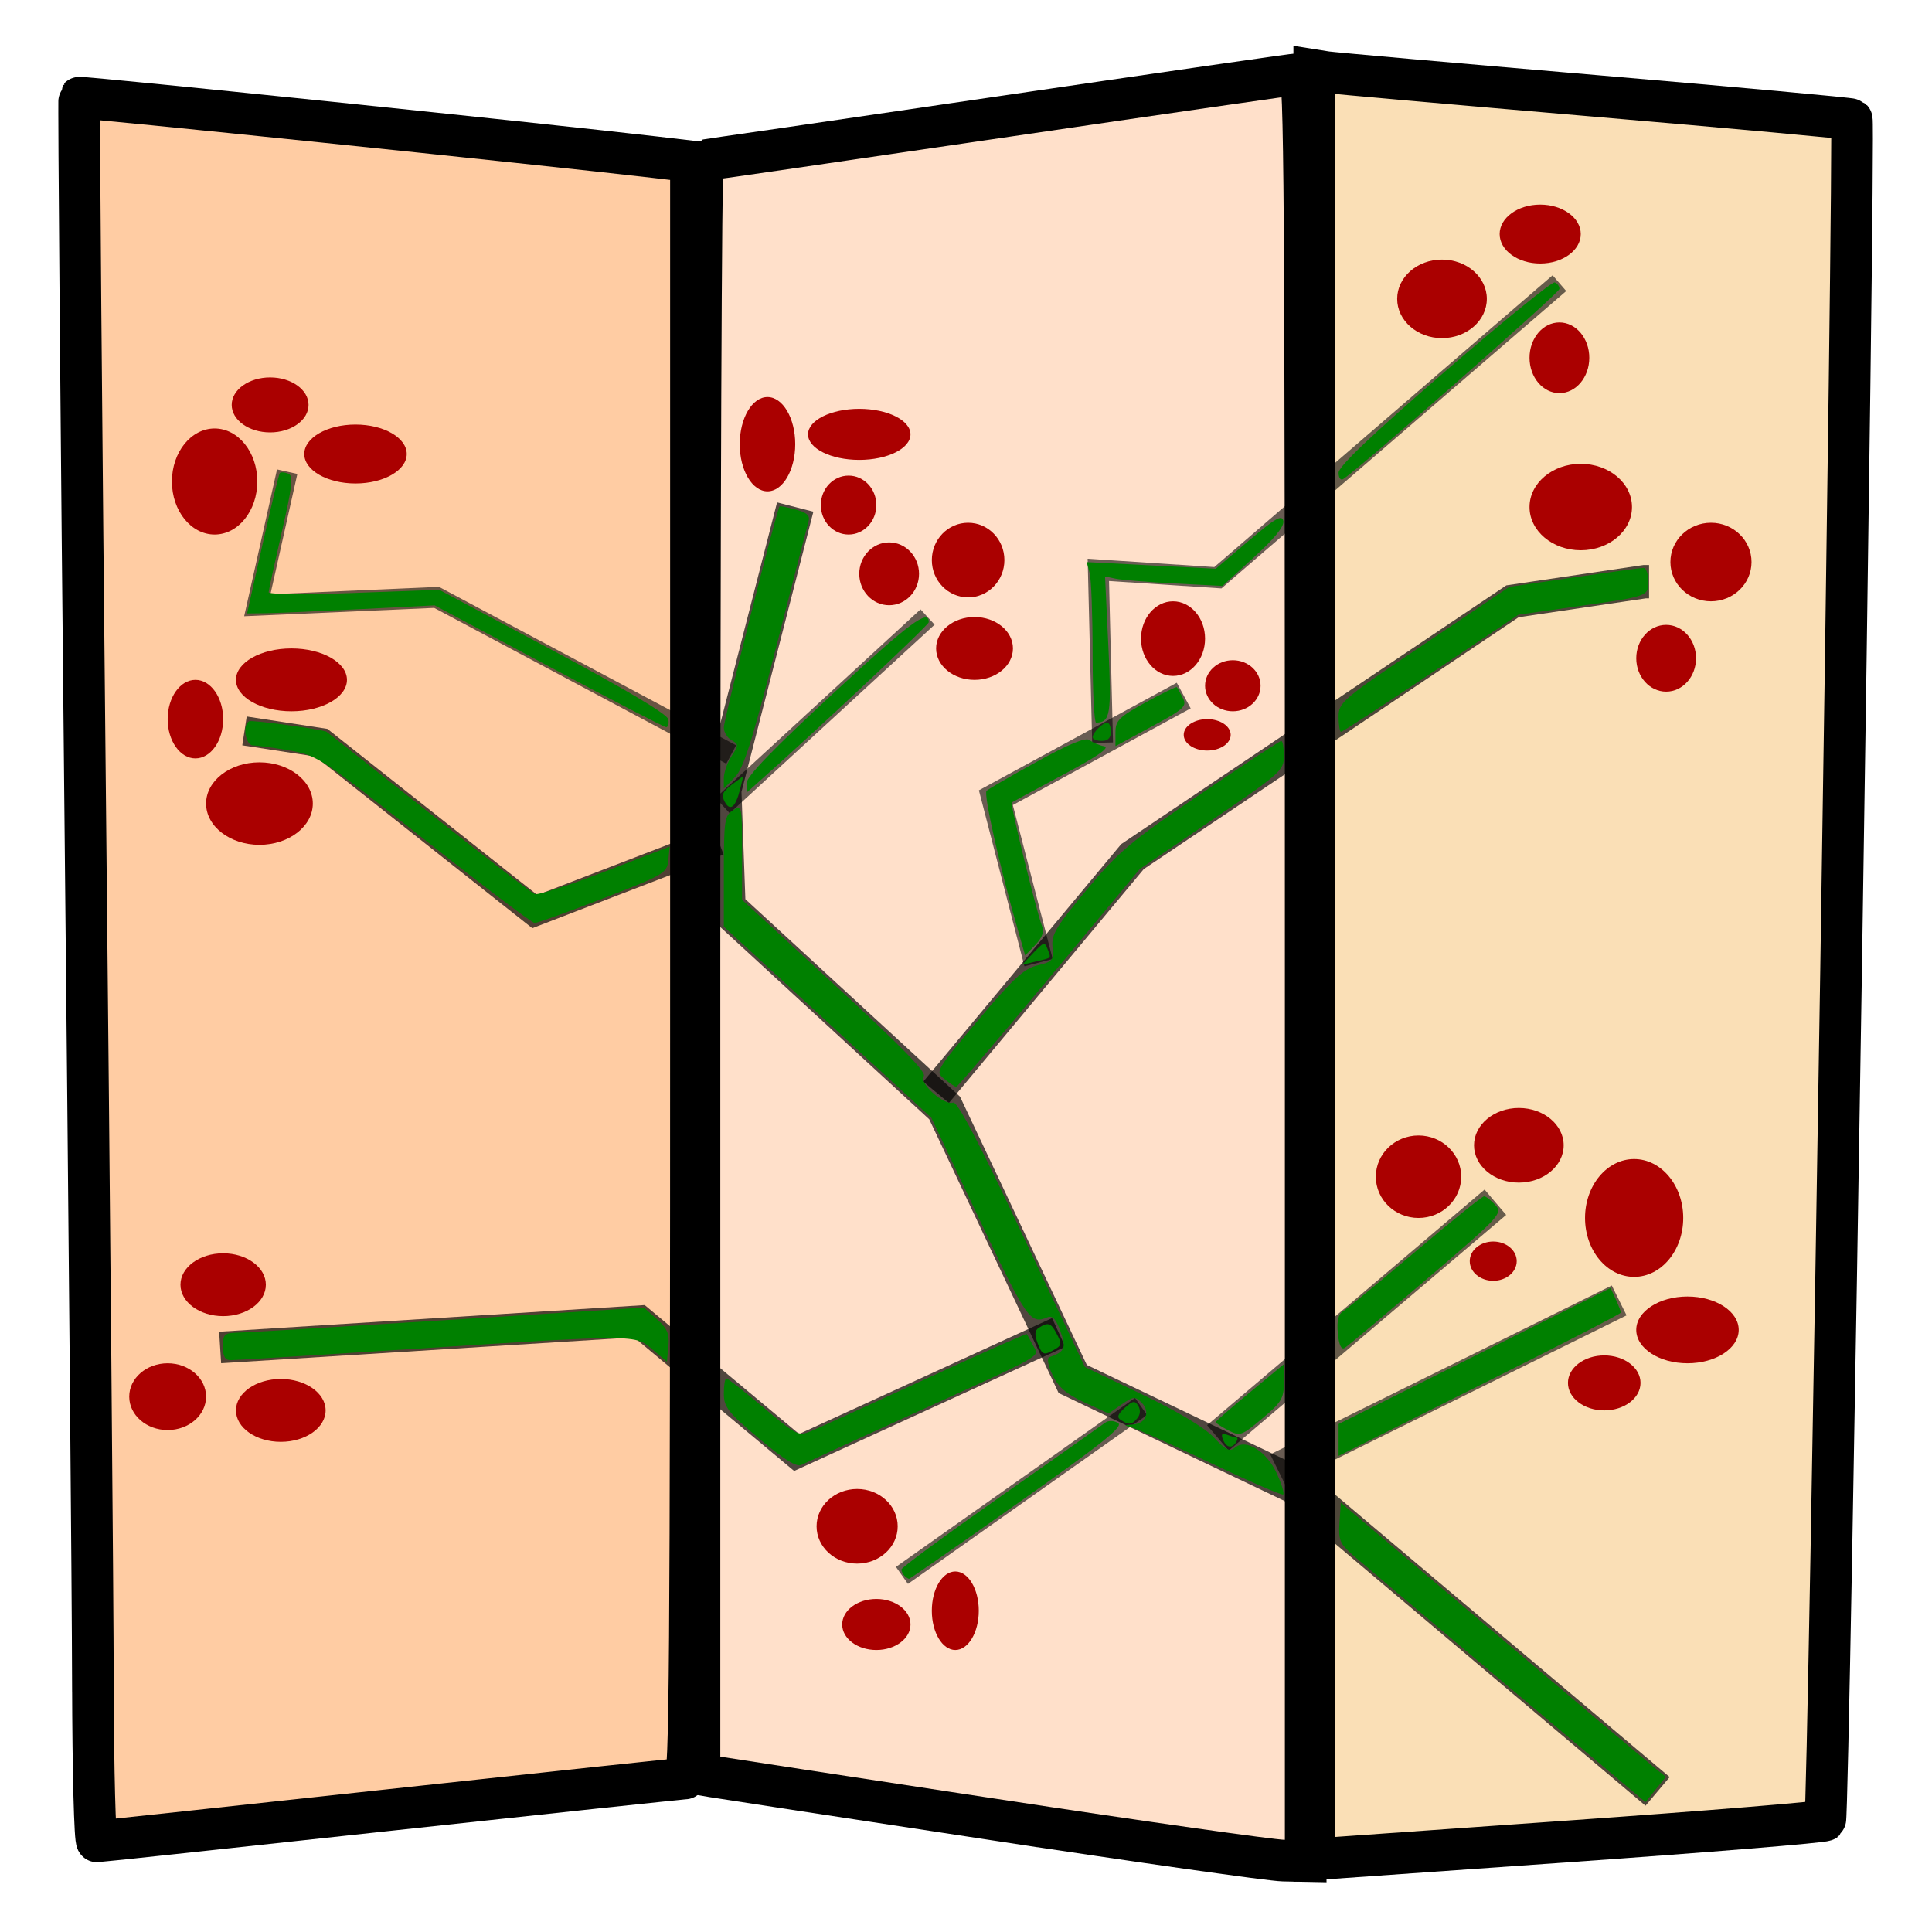
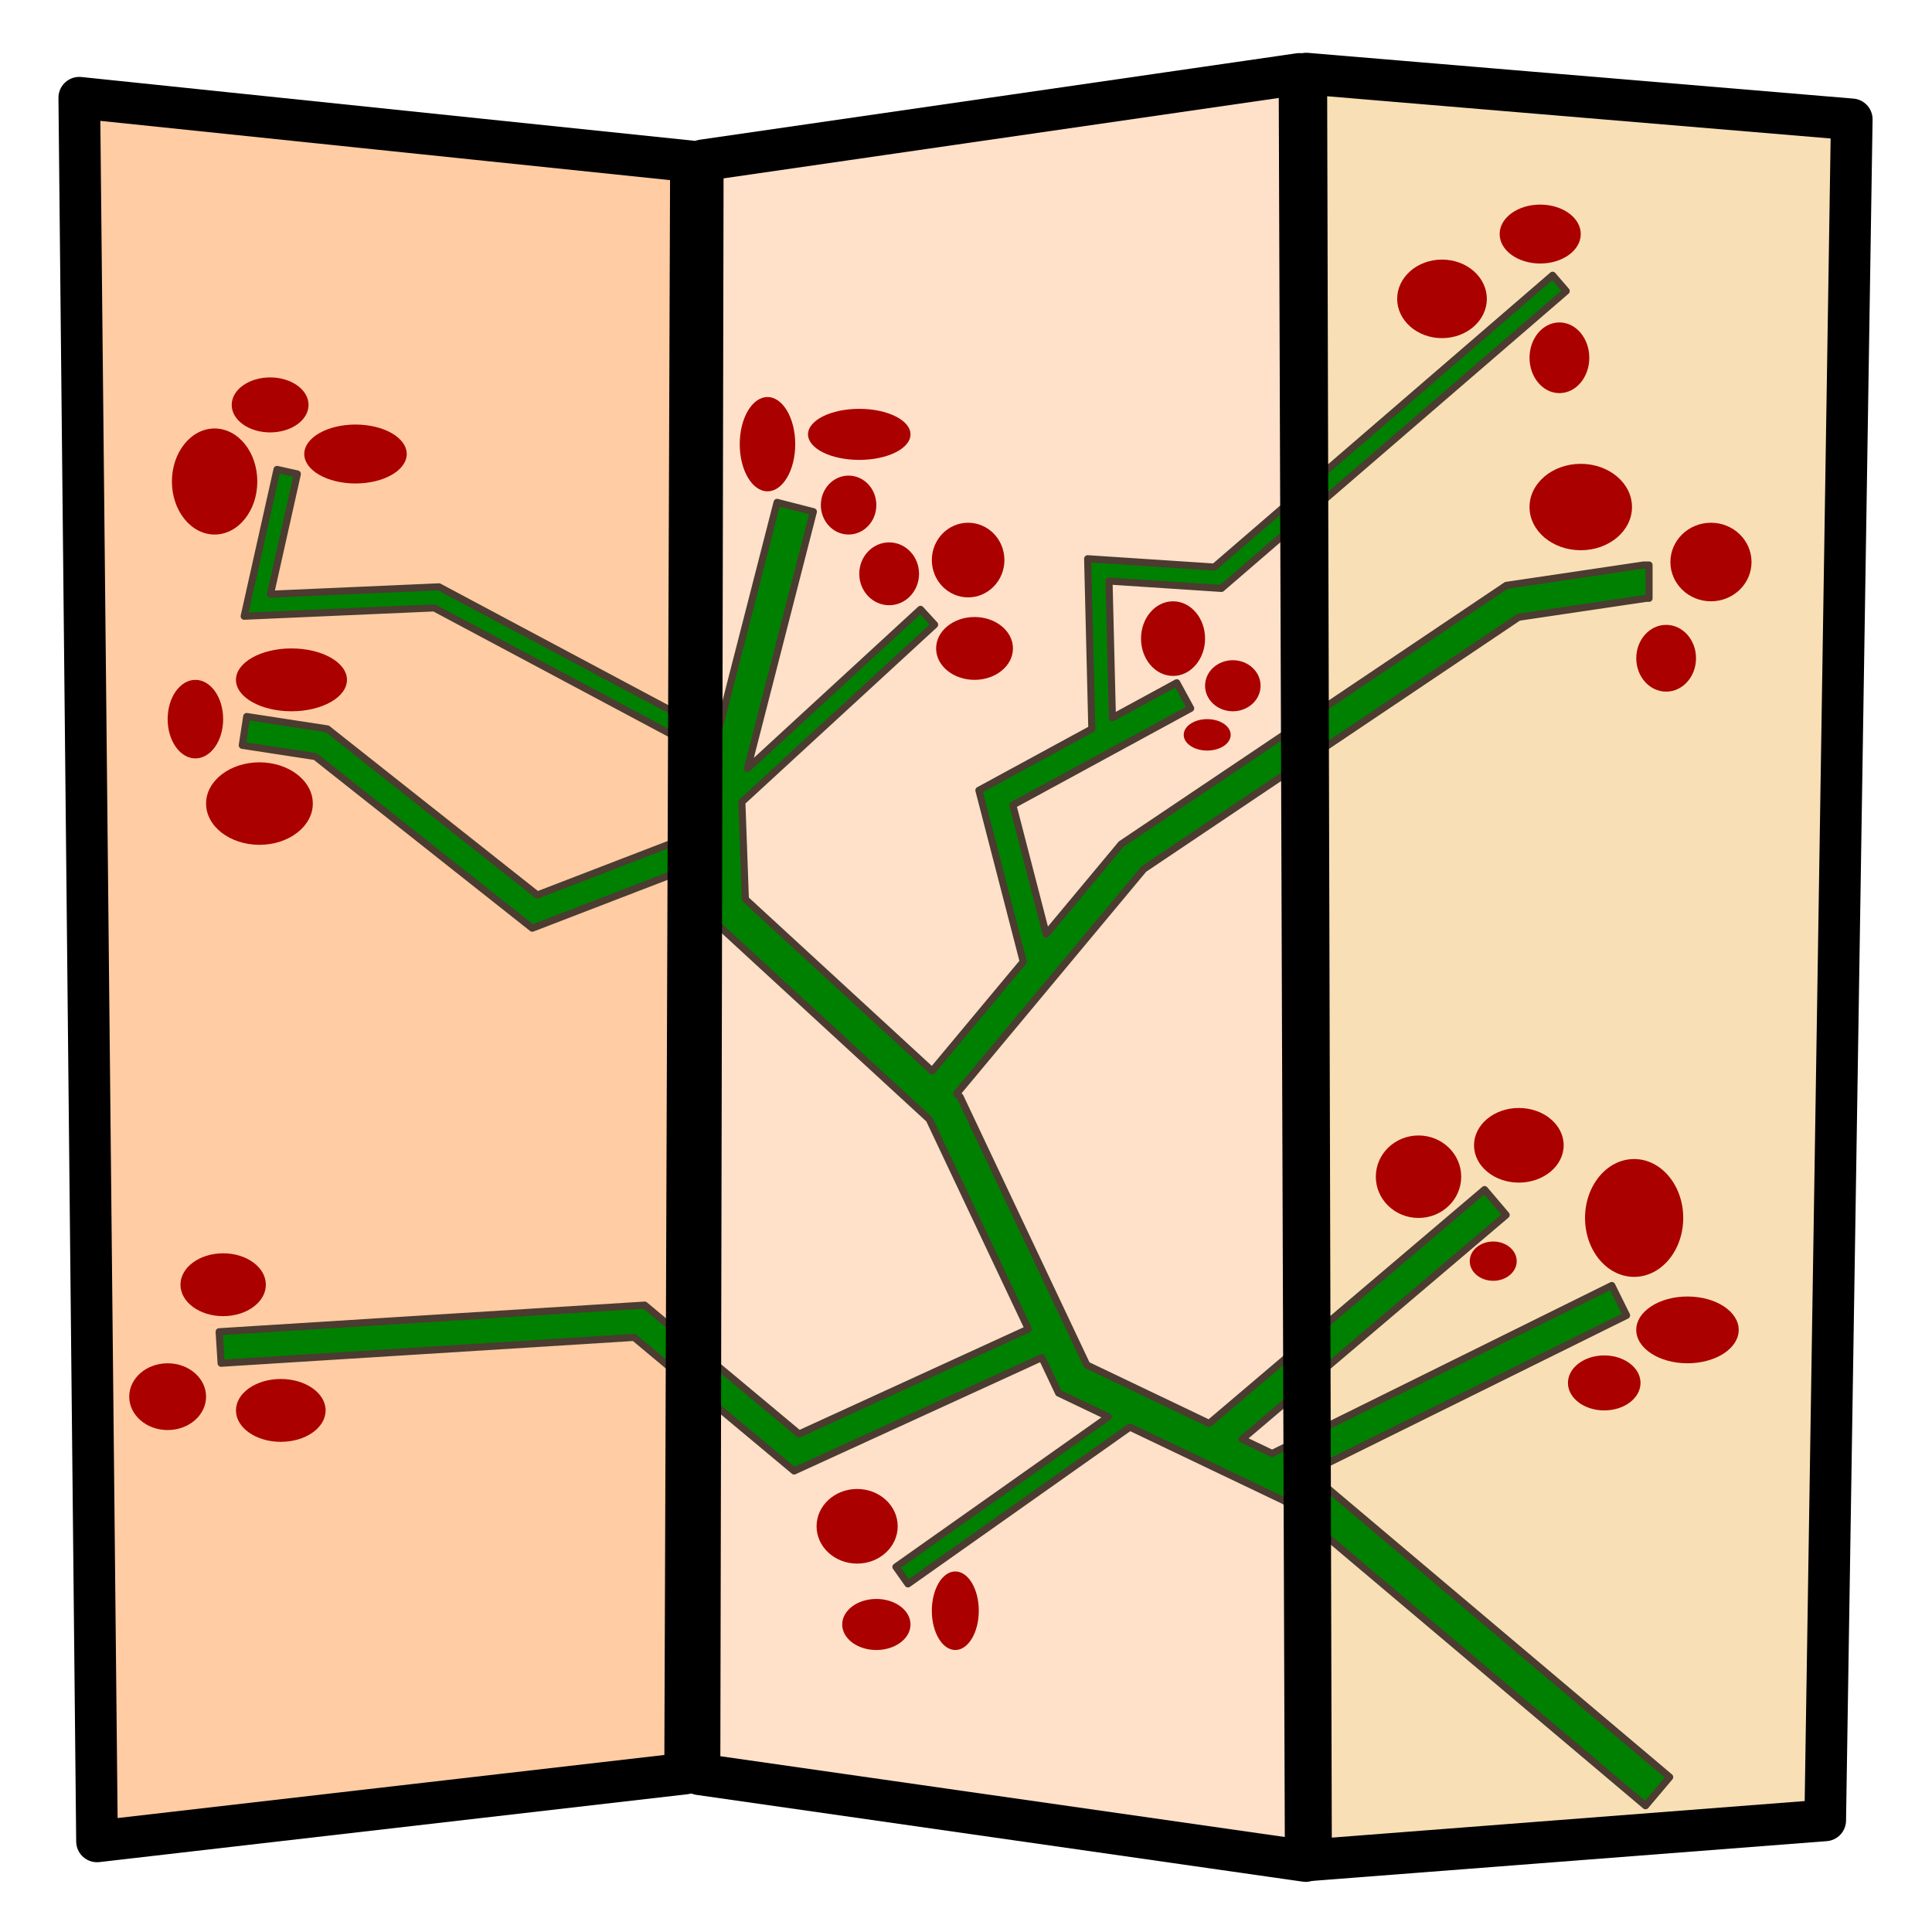
<svg xmlns="http://www.w3.org/2000/svg" width="300" height="300" id="svg6345" version="1.1">
  <defs id="defs6347">
    </defs>
-   <g id="layer1" transform="translate(0,-468)">
-     <path style="fill:#ffcca3;fill-opacity:0.75;stroke:#000000;stroke-width:0.647px;stroke-linecap:butt;stroke-linejoin:miter;stroke-opacity:1" d="m 11.449,481.473 2.652,272.015" id="path4136" />
-     <path style="fill:none;stroke:#000000;stroke-width:0.647px;stroke-linecap:butt;stroke-linejoin:miter;stroke-opacity:1" d="m 10.786,482.083 3.314,272.625 95.46,-10.368 88.831,13.418 86.179,-6.099 3.977,-265.916 -84.853,-7.319 -95.46,14.028 -97.448,-10.368 z" id="path4158" />
-     <path style="fill:#ffcca3;fill-opacity:0.75;stroke:#000000;stroke-width:0.647px;stroke-linecap:butt;stroke-linejoin:miter;stroke-opacity:1" d="m 108.235,492.451 0,252.498 0,0" id="path4162" />
-     <path style="fill:#ffcca3;fill-opacity:0.153;stroke:#000000;stroke-width:0.647px;stroke-linecap:butt;stroke-linejoin:miter;stroke-opacity:1" d="m 203.695,477.813 0,278.724" id="path4164" />
-     <path style="fill:#f4bd71;fill-opacity:0.112;stroke:none" d="m 204.076,617.805 0,-138.907 1.823,0.289 c 1.003,0.159 19.715,1.815 41.583,3.681 21.868,1.866 39.894,3.516 40.058,3.666 0.533,0.491 -3.571,263.626 -4.121,264.132 -0.293,0.27 -18.265,1.741 -39.938,3.269 l -39.405,2.778 0,-138.907 z" id="path4166" />
-     <path style="fill:#f4bd71;fill-opacity:0.112;stroke:none" d="m 204.076,617.805 0,-138.907 1.823,0.289 c 1.003,0.159 19.715,1.815 41.583,3.681 21.868,1.866 39.894,3.516 40.058,3.666 0.533,0.491 -3.571,263.626 -4.121,264.132 -0.293,0.27 -18.265,1.741 -39.938,3.269 l -39.405,2.778 0,-138.907 z" id="path4168" />
-     <path style="fill:#f4bd71;fill-opacity:0.112;stroke:none" d="m 204.076,617.805 0,-138.907 1.823,0.289 c 1.003,0.159 19.715,1.815 41.583,3.681 21.868,1.866 39.894,3.516 40.058,3.666 0.533,0.491 -3.571,263.626 -4.121,264.132 -0.293,0.27 -18.265,1.741 -39.938,3.269 l -39.405,2.778 0,-138.907 z" id="path4170" />
-     <path style="fill:#f4bd71;fill-opacity:0.112;stroke:none" d="m 204.076,617.805 0,-138.907 1.823,0.289 c 1.003,0.159 19.715,1.815 41.583,3.681 21.868,1.866 39.894,3.516 40.058,3.666 0.533,0.491 -3.571,263.626 -4.121,264.132 -0.293,0.27 -18.265,1.741 -39.938,3.269 l -39.405,2.778 0,-138.907 z" id="path4172" />
-     <path style="fill:#ffcca3;fill-opacity:0.153;stroke:none" d="m 154.357,750.544 c -22.788,-3.466 -42.402,-6.467 -43.587,-6.669 l -2.155,-0.367 0,-125.307 c 0,-68.919 0.23,-125.307 0.511,-125.307 0.281,0 21.028,-3.019 46.104,-6.709 25.077,-3.69 46.027,-6.709 46.556,-6.709 0.839,0 0.962,17.867 0.962,138.752 l 0,138.752 -3.48,-0.068 c -1.914,-0.037 -22.125,-2.903 -44.912,-6.369 l 0,0 z" id="path4176" />
-     <path style="fill:#ffcca3;fill-opacity:0.153;stroke:none" d="m 154.357,750.544 c -22.788,-3.466 -42.402,-6.467 -43.587,-6.669 l -2.155,-0.367 0,-125.307 c 0,-68.919 0.23,-125.307 0.511,-125.307 0.281,0 21.028,-3.019 46.104,-6.709 25.077,-3.69 46.027,-6.709 46.556,-6.709 0.839,0 0.962,17.867 0.962,138.752 l 0,138.752 -3.48,-0.068 c -1.914,-0.037 -22.125,-2.903 -44.912,-6.369 l 0,0 z" id="path4178" />
-     <path style="fill:#ffcca3;fill-opacity:0.153;stroke:none" d="m 154.357,750.544 c -22.788,-3.466 -42.402,-6.467 -43.587,-6.669 l -2.155,-0.367 0,-125.307 c 0,-68.919 0.23,-125.307 0.511,-125.307 0.281,0 21.028,-3.019 46.104,-6.709 25.077,-3.69 46.027,-6.709 46.556,-6.709 0.839,0 0.962,17.867 0.962,138.752 l 0,138.752 -3.48,-0.068 c -1.914,-0.037 -22.125,-2.903 -44.912,-6.369 l 0,0 z" id="path4180" />
-     <path style="fill:#ffcca3;fill-opacity:0.153;stroke:none" d="m 154.357,750.544 c -22.788,-3.466 -42.402,-6.467 -43.587,-6.669 l -2.155,-0.367 0,-125.307 c 0,-68.919 0.23,-125.307 0.511,-125.307 0.281,0 21.028,-3.019 46.104,-6.709 25.077,-3.69 46.027,-6.709 46.556,-6.709 0.839,0 0.962,17.867 0.962,138.752 l 0,138.752 -3.48,-0.068 c -1.914,-0.037 -22.125,-2.903 -44.912,-6.369 l 0,0 z" id="path4182" />
-     <path style="fill:#f4bd71;fill-opacity:0.112;stroke:none" d="m 204.076,617.805 0,-138.907 1.823,0.289 c 1.003,0.159 19.715,1.815 41.583,3.681 21.868,1.866 39.894,3.516 40.058,3.666 0.533,0.491 -3.571,263.626 -4.121,264.132 -0.293,0.27 -18.265,1.741 -39.938,3.269 l -39.405,2.778 0,-138.907 z" id="path4184" />
-     <path style="fill:#f4bd71;fill-opacity:0.112;stroke:none" d="m 204.076,617.805 0,-138.907 1.823,0.289 c 1.003,0.159 19.715,1.815 41.583,3.681 21.868,1.866 39.894,3.516 40.058,3.666 0.533,0.491 -3.571,263.626 -4.121,264.132 -0.293,0.27 -18.265,1.741 -39.938,3.269 l -39.405,2.778 0,-138.907 z" id="path4186" />
-     <path style="fill:#ffcca3;fill-opacity:0;stroke:#000000;stroke-width:6.468;stroke-miterlimit:4;stroke-opacity:1;stroke-dasharray:none" d="m 204.076,617.805 0,-138.907 1.823,0.289 c 1.003,0.159 19.715,1.815 41.583,3.681 21.868,1.866 39.894,3.516 40.058,3.666 0.533,0.491 -3.571,263.626 -4.121,264.132 -0.293,0.27 -18.265,1.741 -39.938,3.269 l -39.405,2.778 0,-138.907 z" id="path4188" />
-     <path style="fill:#ffcca3;fill-opacity:0.196;stroke:#000000;stroke-width:6.468;stroke-miterlimit:4;stroke-opacity:1;stroke-dasharray:none" d="m 154.357,750.544 c -22.788,-3.466 -42.402,-6.467 -43.587,-6.669 l -2.155,-0.367 0,-125.307 c 0,-68.919 0.23,-125.307 0.511,-125.307 0.281,0 21.028,-3.019 46.104,-6.709 25.077,-3.69 46.027,-6.709 46.556,-6.709 0.839,0 0.962,17.867 0.962,138.752 l 0,138.752 -3.48,-0.068 c -1.914,-0.037 -22.125,-2.903 -44.912,-6.369 l 0,0 z" id="path4700" />
-     <path style="fill:#ffcca3;fill-opacity:1;fill-rule:nonzero;stroke:#000000;stroke-width:6.468;stroke-miterlimit:4;stroke-opacity:1;stroke-dasharray:none" d="m 14.428,729.383 c -0.027,-13.502 -0.565,-74.362 -1.19,-135.245 -0.626,-60.883 -1.043,-110.817 -0.928,-110.963 0.174,-0.222 71.495,7.145 89.511,9.245 l 5.469,0.638 0,125.558 c 0,108.871 -0.127,125.558 -0.954,125.558 -0.525,0 -21.145,2.196 -45.822,4.879 -24.678,2.684 -45.13,4.879 -45.45,4.879 -0.324,0 -0.606,-10.908 -0.635,-24.548 l 0,0 z" id="path4702" />
-     <path style="fill:none;stroke:#000000;stroke-width:5.821;stroke-linecap:butt;stroke-linejoin:miter;stroke-miterlimit:4;stroke-opacity:0.686;stroke-dasharray:none" d="m 257.391,746.169 -56.348,-47.572 -34.471,-16.467 -19.888,-42.083 -33.808,-31.105 -0.663,-18.297 11.269,-43.913" id="path6195" />
-     <path style="fill:none;stroke:#000000;stroke-width:5.175;stroke-linecap:butt;stroke-linejoin:miter;stroke-miterlimit:4;stroke-opacity:0.588;stroke-dasharray:none" d="M 198.391,696.157 251.425,669.932" id="path6197" />
-     <path style="fill:none;stroke:#000000;stroke-width:5.175;stroke-linecap:butt;stroke-linejoin:miter;stroke-miterlimit:4;stroke-opacity:0.588;stroke-dasharray:none" d="m 189.111,691.278 43.089,-36.594" id="path6199" />
-     <path style="fill:none;stroke:#000000;stroke-width:3.234;stroke-linecap:butt;stroke-linejoin:miter;stroke-miterlimit:4;stroke-opacity:0.588;stroke-dasharray:none" d="m 177.178,686.399 -37.123,26.226" id="path6201" />
-     <path style="fill:none;stroke:#000000;stroke-width:4.901;stroke-linecap:butt;stroke-linejoin:miter;stroke-miterlimit:4;stroke-opacity:0.686;stroke-dasharray:none" d="m 164.388,674.907 -40.689,18.631 -24.413,-20.378 -65.103,4.076" id="path6203" />
-     <path style="fill:none;stroke:#000000;stroke-width:5.175;stroke-linecap:butt;stroke-linejoin:miter;stroke-miterlimit:4;stroke-opacity:0.686;stroke-dasharray:none" d="m 145.358,637.607 30.494,-36.594 59,-39.643 20.551,-3.049 0.663,0" id="path6205" />
-     <path style="fill:none;stroke:#000000;stroke-width:4.528;stroke-linecap:butt;stroke-linejoin:miter;stroke-miterlimit:4;stroke-opacity:0.588;stroke-dasharray:none" d="m 161.268,617.48 -6.629,-25.616 29.168,-15.857" id="path6207" />
-     <path style="fill:none;stroke:#000000;stroke-width:3.234;stroke-linecap:butt;stroke-linejoin:miter;stroke-miterlimit:4;stroke-opacity:0.588;stroke-dasharray:none" d="m 171.212,583.326 -0.663,-26.836 18.562,1.22 53.033,-45.742" id="path6209" />
-     <path style="fill:none;stroke:#000000;stroke-width:3.234;stroke-linecap:butt;stroke-linejoin:miter;stroke-miterlimit:4;stroke-opacity:0.588;stroke-dasharray:none" d="M 112.213,593.084 144.032,563.809" id="path6211" />
-     <path style="fill:none;stroke:#000000;stroke-width:4.528;stroke-linecap:butt;stroke-linejoin:miter;stroke-miterlimit:4;stroke-opacity:0.686;stroke-dasharray:none" d="M 111.55,598.573 83.044,609.552 49.898,583.326 37.966,581.496" id="path6213" />
-     <path style="fill:none;stroke:#000000;stroke-width:3.234;stroke-linecap:butt;stroke-linejoin:miter;stroke-miterlimit:4;stroke-opacity:0.588;stroke-dasharray:none" d="m 113.538,585.156 -45.742,-24.396 -27.842,1.22 4.64,-20.737" id="path6215" />
-     <path style="fill:#aa0000;fill-opacity:1;fill-rule:nonzero;stroke:none" id="path6251" d="m 17097.22,140.576 c 0,5.429 -4.181,9.831 -9.339,9.831 -5.158,0 -9.339,-4.401 -9.339,-9.831 0,-5.429 4.181,-9.831 9.339,-9.831 5.158,0 9.339,4.401 9.339,9.831 z" transform="matrix(0.6743459,0,0,0.6204147,-11257.465,468.0549)" />
-     <path style="fill:#aa0000;fill-opacity:1;fill-rule:nonzero;stroke:none" id="path6253" d="m 17064.78,167.61 c 0,4.615 -3.081,8.356 -6.882,8.356 -3.8,0 -6.881,-3.741 -6.881,-8.356 0,-4.615 3.081,-8.356 6.881,-8.356 3.801,0 6.882,3.741 6.882,8.356 z" transform="matrix(0.6743459,0,0,0.6204147,-11244.206,466.2252)" />
-     <path style="fill:#aa0000;fill-opacity:1;fill-rule:nonzero;stroke:none" id="path6255" d="m 17046.101,147.458 c 0,5.972 -5.281,10.814 -11.796,10.814 -6.515,0 -11.797,-4.841 -11.797,-10.814 0,-5.972 5.282,-10.814 11.797,-10.814 6.515,0 11.796,4.841 11.796,10.814 z" transform="matrix(0.6743459,0,0,0.6204147,-11241.555,455.247)" />
-     <path style="fill:#aa0000;fill-opacity:1;fill-rule:nonzero;stroke:none" id="path6257" d="m 17067.729,110.102 c 0,4.886 -3.081,8.847 -6.881,8.847 -3.801,0 -6.882,-3.961 -6.882,-8.847 0,-4.886 3.081,-8.847 6.882,-8.847 3.8,0 6.881,3.961 6.881,8.847 z" transform="matrix(0.6743459,0,0,0.6204147,-11262.769,455.247)" />
-     <path style="fill:#aa0000;fill-opacity:1;fill-rule:nonzero;stroke:none" id="path6259" d="m 17030.373,110.102 c 0,5.429 -4.622,9.831 -10.322,9.831 -5.701,0 -10.322,-4.401 -10.322,-9.831 0,-5.429 4.621,-9.831 10.322,-9.831 5.7,0 10.322,4.401 10.322,9.831 z" transform="matrix(0.6743459,0,0,0.6204147,-11253.488,446.0985)" />
-     <path style="fill:#aa0000;fill-opacity:1;fill-rule:nonzero;stroke:none" id="path6261" d="m 17026.44,256.576 c 0,2.715 -2.421,4.915 -5.407,4.915 -2.986,0 -5.407,-2.201 -5.407,-4.915 0,-2.715 2.421,-4.915 5.407,-4.915 2.986,0 5.407,2.201 5.407,4.915 z" transform="matrix(0.6743459,0,0,0.6204147,-11246.196,504.6488)" />
-     <path style="fill:#aa0000;fill-opacity:1;fill-rule:nonzero;stroke:none" id="path6263" d="m 17037.254,282.627 c 0,5.158 -4.622,9.339 -10.322,9.339 -5.701,0 -10.322,-4.181 -10.322,-9.339 0,-5.158 4.621,-9.339 10.322,-9.339 5.7,0 10.322,4.181 10.322,9.339 z" transform="matrix(0.6743459,0,0,0.6204147,-11246.196,470.4945)" />
-     <path style="fill:#aa0000;fill-opacity:1;fill-rule:nonzero;stroke:none" id="path6265" d="m 17051.016,307.203 c 0,5.701 -4.401,10.322 -9.83,10.322 -5.43,0 -9.831,-4.621 -9.831,-10.322 0,-5.701 4.401,-10.322 9.831,-10.322 5.429,0 9.83,4.621 9.83,10.322 z" transform="matrix(0.6743459,0,0,0.6204147,-11271.388,460.1262)" />
-     <path style="fill:#aa0000;fill-opacity:1;fill-rule:nonzero;stroke:none" id="path6267" d="m 17088.373,335.712 c 0,4.615 -5.282,8.356 -11.797,8.356 -6.515,0 -11.796,-3.741 -11.796,-8.356 0,-4.615 5.281,-8.356 11.796,-8.356 6.515,0 11.797,3.741 11.797,8.356 z" transform="matrix(0.6743459,0,0,0.6204147,-11253.488,466.2252)" />
-     <path style="fill:#aa0000;fill-opacity:1;fill-rule:nonzero;stroke:none" id="path6269" d="m 17035.288,360.78 c 0,2.172 -2.421,3.932 -5.407,3.932 -2.986,0 -5.407,-1.761 -5.407,-3.932 0,-2.172 2.421,-3.932 5.407,-3.932 2.986,0 5.407,1.761 5.407,3.932 z" transform="matrix(0.6743459,0,0,0.6204147,-11296.577,358.273)" />
-     <path style="fill:#aa0000;fill-opacity:1;fill-rule:nonzero;stroke:none" id="path6271" d="m 17051.016,354.881 c 0,3.8 -3.741,6.881 -8.356,6.881 -4.615,0 -8.356,-3.081 -8.356,-6.881 0,-3.8 3.741,-6.881 8.356,-6.881 4.615,0 8.356,3.081 8.356,6.881 z" transform="matrix(0.6743459,0,0,0.6204147,-11243.543,462.5658)" />
-     <path style="fill:#aa0000;fill-opacity:1;fill-rule:nonzero;stroke:none" id="path6273" d="m 16905.525,414.356 c 0,5.158 -4.182,9.339 -9.339,9.339 -5.158,0 -9.339,-4.181 -9.339,-9.339 0,-5.158 4.181,-9.339 9.339,-9.339 5.157,0 9.339,4.181 9.339,9.339 z" transform="matrix(0.6743459,0,0,0.6204147,-11260.778,447.9282)" />
-     <path style="fill:#aa0000;fill-opacity:1;fill-rule:nonzero;stroke:none" id="path6275" d="m 16959.592,339.153 c 0,5.429 -2.42,9.831 -5.406,9.831 -2.987,0 -5.407,-4.401 -5.407,-9.831 0,-5.429 2.42,-9.831 5.407,-9.831 2.986,0 5.406,4.401 5.406,9.831 z" transform="matrix(0.6743459,0,0,0.6204147,-11284.646,507.6983)" />
-     <path style="fill:#aa0000;fill-opacity:1;fill-rule:nonzero;stroke:none" id="path6277" d="m 16923.22,338.661 c 0,4.072 -4.181,7.373 -9.339,7.373 -5.158,0 -9.339,-3.301 -9.339,-7.373 0,-4.072 4.181,-7.373 9.339,-7.373 5.158,0 9.339,3.301 9.339,7.373 z" transform="matrix(0.6743459,0,0,0.6204147,-11166.645,294.2336)" />
-     <path style="fill:#aa0000;fill-opacity:1;fill-rule:nonzero;stroke:none" id="path6279" d="m 16962.541,287.542 c 0,5.158 -3.741,9.339 -8.355,9.339 -4.615,0 -8.356,-4.181 -8.356,-9.339 0,-5.158 3.741,-9.339 8.356,-9.339 4.614,0 8.355,4.181 8.355,9.339 z" transform="matrix(0.6743459,0,0,0.6204147,-11282.656,376.57)" />
-     <path style="fill:#aa0000;fill-opacity:1;fill-rule:nonzero;stroke:none" id="path6281" d="m 16931.084,260.017 c 0,5.158 -3.301,9.339 -7.373,9.339 -4.072,0 -7.373,-4.181 -7.373,-9.339 0,-5.158 3.301,-9.339 7.373,-9.339 4.072,0 7.373,4.181 7.373,9.339 z" transform="matrix(0.6743459,0,0,0.6204147,-11230.286,405.8451)" />
-     <path style="fill:#aa0000;fill-opacity:1;fill-rule:nonzero;stroke:none" id="path6283" d="m 16927.152,211.356 c 0,4.343 -3.961,7.864 -8.847,7.864 -4.887,0 -8.848,-3.521 -8.848,-7.864 0,-4.343 3.961,-7.864 8.848,-7.864 4.886,0 8.847,3.521 8.847,7.864 z" transform="matrix(0.6743459,0,0,0.6204147,-11257.465,437.5599)" />
-     <path style="fill:#aa0000;fill-opacity:1;fill-rule:nonzero;stroke:none" id="path6287" d="m 16904.543,131.729 c 0,5.429 -5.721,9.831 -12.779,9.831 -7.058,0 -12.78,-4.401 -12.78,-9.831 0,-5.429 5.722,-9.831 12.78,-9.831 7.058,0 12.779,4.401 12.779,9.831 z" transform="matrix(0.337173,0,0,0.7444977,-5576.272,438.9017)" />
-     <path style="fill:#aa0000;fill-opacity:1;fill-rule:nonzero;stroke:none" id="path6289" d="m 16769.864,129.271 c 0,7.329 -4.402,13.271 -9.831,13.271 -5.429,0 -9.83,-5.942 -9.83,-13.271 0,-7.329 4.401,-13.271 9.83,-13.271 5.429,0 9.831,5.942 9.831,13.271 z" transform="matrix(0.6743459,0,0,0.6204147,-11268.735,462.5658)" />
-     <path style="fill:#aa0000;fill-opacity:1;fill-rule:nonzero;stroke:none" id="path6291" d="m 16820,191.203 c 0,6.787 -6.602,12.288 -14.746,12.288 -8.144,0 -14.746,-5.502 -14.746,-12.288 0,-6.787 6.602,-12.288 14.746,-12.288 8.144,0 14.746,5.502 14.746,12.288 z" transform="matrix(0.5844331,0,0,0.3970654,-9776.289,497.6472)" />
-     <path style="fill:#aa0000;fill-opacity:1;fill-rule:nonzero;stroke:none" id="path6293" d="m 16774.78,220.695 c 0,5.701 -5.501,10.322 -12.288,10.322 -6.786,0 -12.288,-4.621 -12.288,-10.322 0,-5.701 5.502,-10.322 12.288,-10.322 6.787,0 12.288,4.621 12.288,10.322 z" transform="matrix(0.6743459,0,0,0.6204147,-11263.432,455.8569)" />
-     <path style="fill:#aa0000;fill-opacity:1;fill-rule:nonzero;stroke:none" id="path6295" d="m 16826.881,308.678 c 0,3.8 -3.961,6.881 -8.848,6.881 -4.886,0 -8.847,-3.081 -8.847,-6.881 0,-3.8 3.961,-6.881 8.847,-6.881 4.887,0 8.848,3.081 8.848,6.881 z" transform="matrix(0.6743459,0,0,0.6204147,-11299.228,339.3661)" />
-     <path style="fill:#aa0000;fill-opacity:1;fill-rule:nonzero;stroke:none" id="path6297" d="m 16837.695,331.288 c 0,5.429 -2.861,9.831 -6.39,9.831 -3.529,0 -6.39,-4.401 -6.39,-9.831 0,-5.429 2.861,-9.831 6.39,-9.831 3.529,0 6.39,4.401 6.39,9.831 z" transform="matrix(0.6743459,0,0,0.6204147,-11319.779,374.1304)" />
-     <path style="fill:#aa0000;fill-opacity:1;fill-rule:nonzero;stroke:none" id="path6299" d="m 16817.05,382.898 c 0,3.529 -2.861,6.39 -6.39,6.39 -3.529,0 -6.39,-2.861 -6.39,-6.39 0,-3.529 2.861,-6.39 6.39,-6.39 3.529,0 6.39,2.861 6.39,6.39 z" transform="matrix(0.6743459,0,0,0.6204147,-11144.768,336.9265)" />
-     <path style="fill:#aa0000;fill-opacity:1;fill-rule:nonzero;stroke:none" id="path6311" d="m 16835.728,393.712 c 0,4.615 -3.961,8.356 -8.847,8.356 -4.886,0 -8.848,-3.741 -8.848,-8.356 0,-4.615 3.962,-8.356 8.848,-8.356 4.886,0 8.847,3.741 8.847,8.356 z" transform="matrix(0.6743459,0,0,0.6204147,-11321.105,440.6094)" />
-     <path style="fill:#aa0000;fill-opacity:1;fill-rule:nonzero;stroke:none" id="path6313" d="m 16793.458,385.356 c 0,6.515 -9.463,11.797 -21.136,11.797 -11.673,0 -21.135,-5.282 -21.135,-11.797 0,-6.515 9.462,-11.797 21.135,-11.797 11.673,0 21.136,5.282 21.136,11.797 z" transform="matrix(0.3293317,0,0,0.4136098,-5480.057,527.6217)" />
-     <path style="fill:#aa0000;fill-opacity:1;fill-rule:nonzero;stroke:none" id="path6315" d="m 16796.407,348.983 c 0,4.343 -4.402,7.864 -9.831,7.864 -5.429,0 -9.83,-3.521 -9.83,-7.864 0,-4.343 4.401,-7.864 9.83,-7.864 5.429,0 9.831,3.521 9.831,7.864 z" transform="matrix(0.6743459,0,0,0.6204147,-11285.307,450.9777)" />
-     <path style="fill:#aa0000;fill-opacity:1;fill-rule:nonzero;stroke:none" id="path6317" d="m 16805.255,333.746 c 0,4.072 -2.861,7.373 -6.39,7.373 -3.529,0 -6.39,-3.301 -6.39,-7.373 0,-4.072 2.861,-7.373 6.39,-7.373 3.529,0 6.39,3.301 6.39,7.373 z" transform="matrix(0.6743459,0,0,0.6204147,-11196.478,339.3661)" />
-     <path style="fill:#aa0000;fill-opacity:1;fill-rule:nonzero;stroke:none" id="path6323" d="m 16774.779,341.119 c 0,4.343 -4.621,7.864 -10.322,7.864 -5.701,0 -10.322,-3.521 -10.322,-7.864 0,-4.343 4.621,-7.864 10.322,-7.864 5.701,0 10.322,3.521 10.322,7.864 z" transform="matrix(0.770681,0,0,0.504087,-12786.624,363.4953)" />
-     <path style="fill:#aa0000;fill-opacity:1;fill-rule:nonzero;stroke:none" id="path6325" d="m 16895.696,284.102 c 0,4.343 -3.081,7.864 -6.882,7.864 -3.8,0 -6.881,-3.521 -6.881,-7.864 0,-4.343 3.081,-7.864 6.881,-7.864 3.801,0 6.882,3.521 6.882,7.864 z" transform="matrix(0.6743459,0,0,0.6204147,-11250.836,380.8393)" />
-     <path style="fill:#aa0000;fill-opacity:1;fill-rule:nonzero;stroke:none" id="path6327" d="m 17088.373,290 c 0,8.144 -5.061,14.746 -11.305,14.746 -6.243,0 -11.305,-6.602 -11.305,-14.746 0,-8.144 5.062,-14.746 11.305,-14.746 6.244,0 11.305,6.602 11.305,14.746 z" transform="matrix(0.6743459,0,0,0.6204147,-11262.104,477.2034)" />
-     <path style="fill:#aa0000;fill-opacity:1;fill-rule:nonzero;stroke:none" id="path6329" d="m 16837.695,146.966 c 0,4.072 -5.281,7.373 -11.797,7.373 -6.515,0 -11.796,-3.301 -11.796,-7.373 0,-4.072 5.281,-7.373 11.796,-7.373 6.516,0 11.797,3.301 11.797,7.373 z" transform="matrix(0.6743459,0,0,0.6204147,-11291.274,447.3183)" />
-     <path style="fill:#aa0000;fill-opacity:1;fill-rule:nonzero;stroke:none" id="path6331" d="m 16945.831,414.356 c 0,3.529 -3.521,6.39 -7.864,6.39 -4.344,0 -7.865,-2.861 -7.865,-6.39 0,-3.529 3.521,-6.39 7.865,-6.39 4.343,0 7.864,2.861 7.864,6.39 z" transform="matrix(0.6743459,0,0,0.6204147,-11285.97,463.1757)" />
-     <path style="fill:#008000" d="m 188.022,227.185 c -6.009,-2.858 -11.562,-5.356 -12.34,-5.55 -1.269,-0.317 -1.249,-0.362 0.199,-0.435 2.048,-0.104 2.803,-1.98 1.372,-3.41 -0.991,-0.991 -1.29,-0.962 -3.102,0.302 l -2.005,1.399 -3.755,-1.727 c -2.809,-1.292 -4.056,-2.363 -4.95,-4.25 -0.711,-1.502 -0.908,-2.624 -0.487,-2.774 2.41,-0.855 2.647,-1.42 1.696,-4.048 -0.679,-1.877 -1.23,-2.458 -2.022,-2.13 -2.652,1.098 -3.167,0.354 -10.523,-15.18 l -7.495,-15.828 -16.107,-14.835 -16.107,-14.835 0,-8.589 c 0,-7.823 0.126,-8.667 1.414,-9.472 1.38,-0.862 1.414,-0.706 1.414,6.506 l 0,7.389 14.449,13.284 c 10.172,9.352 14.247,13.527 13.768,14.104 -0.842,1.015 3.184,4.631 4.565,4.101 0.634,-0.243 3.994,6.156 10.693,20.359 l 9.769,20.713 8.852,4.238 c 5.513,2.64 9.719,5.157 11.151,6.675 1.917,2.031 2.477,2.29 3.367,1.551 1.672,-1.387 4.902,0.67 6.454,4.111 0.715,1.586 1.156,3.029 0.979,3.206 -0.177,0.177 -5.238,-2.017 -11.248,-4.875 l 0,0 z" id="path3178" transform="translate(0,468)" />
-     <path style="fill:#008000" d="m 112.396,120.844 c 0,-0.88 0.536,-2.418 1.191,-3.418 1.117,-1.705 1.117,-1.86 0,-2.485 -0.655,-0.367 -1.191,-1.255 -1.191,-1.975 0,-1.238 8.275,-34.055 8.658,-34.338 0.1,-0.073 1.232,0.151 2.517,0.497 1.735,0.468 2.244,0.941 1.978,1.838 -0.197,0.664 -2.467,9.48 -5.045,19.592 -3.727,14.619 -5.037,18.744 -6.398,20.136 l -1.711,1.752 0,-1.6 z" id="path3180" transform="translate(0,468)" />
-     <path style="fill:#008000" d="M 85.172,103.446 67.495,93.997 55.827,94.588 c -6.417,0.325 -12.971,0.608 -14.564,0.628 l -2.897,0.036 2.408,-10.765 c 1.324,-5.921 2.534,-10.892 2.69,-11.048 0.155,-0.155 0.733,-0.109 1.285,0.103 0.835,0.321 0.668,1.842 -1.001,9.103 -1.102,4.795 -2.017,8.989 -2.033,9.32 -0.016,0.331 5.937,0.38 13.229,0.108 l 13.258,-0.494 17.669,9.441 c 11.389,6.086 17.753,9.88 17.906,10.675 0.131,0.679 -0.024,1.226 -0.344,1.217 -0.32,-0.01 -8.537,-4.269 -18.26,-9.467 z" id="path3182" transform="translate(0,468)" />
-     <path style="fill:#008000" d="m 115.931,121.59 c 0,-1.022 4.202,-5.371 13.465,-13.935 11.911,-11.012 14.82,-13.178 14.82,-11.035 0,0.451 -18.131,17.465 -26.693,25.048 l -1.591,1.409 0,-1.486 z" id="path3186" transform="translate(0,468)" />
-     <path style="fill:#008000" d="M 65.85,130.322 C 49.879,117.681 49.279,117.286 44.958,116.533 c -2.447,-0.426 -4.98,-0.775 -5.628,-0.775 -1.199,0 -1.739,-3.125 -0.649,-3.763 0.379,-0.222 10.196,1.093 11.975,1.604 0.072,0.021 7.182,5.627 15.8,12.46 8.618,6.832 16.08,12.58 16.583,12.773 0.502,0.193 5.422,-1.389 10.933,-3.514 l 10.02,-3.865 -0.216,2.11 c -0.207,2.018 -0.649,2.278 -10.116,5.934 -5.445,2.103 -10.229,3.827 -10.631,3.831 -0.403,0.004 -8.132,-5.849 -17.176,-13.007 z" id="path3188" transform="translate(0,468)" />
-     <path style="fill:#008000" d="m 34.614,209.096 c 0,-1.914 0.225,-2.125 2.298,-2.16 1.264,-0.021 15.972,-0.908 32.685,-1.97 l 30.387,-1.931 2.02,1.805 c 1.61,1.438 1.972,2.291 1.786,4.201 l -0.234,2.396 -2.223,-1.878 c -2.788,-2.355 -2.151,-2.353 -37.021,-0.11 -14.973,0.963 -27.78,1.755 -28.461,1.759 -0.905,0.006 -1.237,-0.561 -1.237,-2.113 z" id="path3190" transform="translate(0,468)" />
-     <path style="fill:#008000" d="m 117.876,223.387 c -4.818,-4.062 -5.48,-4.905 -5.48,-6.981 0,-1.298 0.177,-2.36 0.394,-2.36 0.217,0 2.809,2.032 5.762,4.516 5.26,4.426 5.411,4.498 7.561,3.59 1.206,-0.509 9.167,-4.133 17.689,-8.053 8.523,-3.92 15.56,-7.047 15.637,-6.949 0.078,0.098 0.508,0.883 0.956,1.745 0.98,1.884 2.512,1.013 -19.008,10.806 -8.75,3.982 -16.387,7.48 -16.971,7.773 -0.735,0.369 -2.745,-0.887 -6.541,-4.088 z" id="path3192" transform="translate(0,468)" />
-     <path style="fill:#008000" d="m 140.444,244.687 c -0.259,-0.259 -0.471,-0.703 -0.471,-0.986 0,-0.283 6.921,-5.374 15.38,-11.313 8.459,-5.939 15.761,-11.089 16.226,-11.445 0.512,-0.391 1.308,-0.388 2.014,0.007 0.932,0.522 -2.191,3.024 -15.507,12.43 -9.17,6.477 -16.785,11.777 -16.922,11.777 -0.137,0 -0.461,-0.212 -0.72,-0.471 z" id="path3194" transform="translate(0,468)" />
-     <path style="fill:#008000" d="m 161.152,208.653 c -0.546,-1.437 -0.501,-2.058 0.183,-2.493 1.372,-0.871 1.852,-0.732 2.654,0.768 0.987,1.844 0.949,2.002 -0.689,2.878 -1.219,0.652 -1.524,0.488 -2.149,-1.154 z" id="path3196" transform="translate(0,468)" />
-     <path style="fill:#008000" d="m 174.074,220.524 c -0.686,-0.435 -0.549,-0.89 0.574,-1.906 1.239,-1.122 1.573,-1.173 2.098,-0.325 0.378,0.611 0.327,1.367 -0.13,1.916 -0.871,1.05 -1.299,1.103 -2.541,0.314 z" id="path3198" transform="translate(0,468)" />
-     <path style="fill:#008000" d="m 158.11,144.616 c -2.848,-9.904 -5.425,-21.343 -4.916,-21.821 0.312,-0.293 3.847,-2.337 7.856,-4.544 5.011,-2.759 7.552,-3.799 8.132,-3.329 0.464,0.376 1.479,0.805 2.257,0.954 0.984,0.188 -0.953,1.534 -6.364,4.423 -4.278,2.284 -7.872,4.226 -7.987,4.316 -0.248,0.194 3.881,17.031 4.677,19.073 0.396,1.016 0.111,1.874 -1.012,3.049 l -1.563,1.634 -1.08,-3.756 z" id="path3200" transform="translate(0,468)" />
-     <path style="fill:#008000" d="m 169.662,101.439 c -0.005,-5.931 -0.213,-11.543 -0.461,-12.471 l -0.452,-1.687 10.016,0.516 10.016,0.516 5.117,-4.345 c 4.128,-3.505 5.167,-4.102 5.377,-3.086 0.173,0.84 -1.359,2.734 -4.596,5.681 L 189.824,90.985 182.399,90.6 c -4.084,-0.212 -8.186,-0.542 -9.116,-0.734 l -1.692,-0.349 0.511,10.745 c 0.51,10.715 0.321,11.904 -1.901,11.949 -0.292,0.006 -0.535,-4.842 -0.54,-10.773 z" id="path3202" transform="translate(0,468)" />
-     <path style="fill:#008000" d="m 173.207,113.75 c 0,-1.864 0.536,-2.399 4.681,-4.678 2.574,-1.415 4.759,-2.478 4.854,-2.363 0.095,0.115 0.51,0.859 0.921,1.652 0.679,1.31 0.235,1.719 -4.854,4.468 l -5.602,3.026 0,-2.105 z" id="path3204" transform="translate(0,468)" />
-     <path style="fill:#008000" d="" id="path3206" transform="translate(0,468)" />
-     <path style="fill:#008000" d="m 169.671,114.485 c 0,-0.732 1.531,-2.263 2.263,-2.263 0.311,0 0.566,0.636 0.566,1.414 0,0.943 -0.471,1.414 -1.414,1.414 -0.778,0 -1.414,-0.255 -1.414,-0.566 z" id="path3208" transform="translate(0,468)" />
-     <path style="fill:#008000" d="" id="path3210" transform="translate(0,468)" />
-     <path style="fill:#008000" d="m 207.855,73.404 c 0,-0.981 5.119,-5.853 16.401,-15.611 9.021,-7.802 16.737,-14.074 17.147,-13.937 0.41,0.137 0.746,0.59 0.746,1.008 0,0.621 -31.208,28.058 -33.586,29.527 -0.39,0.241 -0.709,-0.203 -0.709,-0.987 z" id="path3212" transform="translate(0,468)" />
-     <path style="fill:#008000" d="m 207.855,111.304 c 0,-2.239 0.533,-2.692 13.258,-11.254 L 234.372,91.129 244.426,89.655 c 5.53,-0.811 10.382,-1.474 10.783,-1.474 0.401,0 0.729,0.92 0.729,2.045 0,2.404 0.21,2.332 -11.667,4.014 l -8.485,1.202 -13.578,9.098 c -7.468,5.004 -13.752,9.098 -13.965,9.098 -0.213,0 -0.387,-1.05 -0.387,-2.333 z" id="path3214" transform="translate(0,468)" />
-     <path style="fill:#008000" d="m 146.646,167.55 c -1.438,-1.162 -1.364,-1.291 5.214,-9.111 5.464,-6.495 7.138,-8.043 9.237,-8.54 2.354,-0.558 2.545,-0.79 2.336,-2.853 -0.194,-1.916 0.583,-3.217 5.303,-8.873 4.94,-5.92 6.827,-7.508 17.672,-14.875 6.678,-4.536 12.326,-8.246 12.551,-8.246 0.226,0 0.41,1.054 0.41,2.342 0,2.233 -0.524,2.699 -11.199,9.954 l -11.199,7.611 -14.064,16.916 c -7.735,9.304 -14.23,16.902 -14.434,16.885 -0.204,-0.017 -1.027,-0.562 -1.829,-1.21 z" id="path3216" transform="translate(0,468)" />
-     <path style="fill:#008000" d="" id="path3218" transform="translate(0,468)" />
-     <path style="fill:#008000" d="m 160.458,147.955 c 1.581,-1.684 1.79,-1.739 2.209,-0.588 0.553,1.521 0.748,1.315 -1.835,1.937 l -2.121,0.511 1.746,-1.86 0,0 z" id="path3220" transform="translate(0,468)" />
-     <path style="fill:#008000" d="m 190.695,222.084 c -1.062,-0.557 -1.931,-1.118 -1.931,-1.248 0,-0.13 2.386,-2.21 5.303,-4.623 l 5.303,-4.387 0,2.812 c 0,2.49 -0.386,3.135 -3.372,5.635 -3.22,2.696 -3.459,2.778 -5.303,1.811 z" id="path3222" transform="translate(0,468)" />
-     <path style="fill:#008000" d="m 207.74,207.038 c -0.187,-1.961 0.06,-2.959 0.856,-3.456 0.615,-0.384 5.664,-4.551 11.22,-9.26 5.556,-4.709 10.338,-8.561 10.628,-8.561 0.29,0 1.077,0.608 1.749,1.351 1.181,1.305 0.821,1.694 -10.674,11.524 -6.543,5.596 -12.261,10.395 -12.706,10.666 -0.541,0.329 -0.897,-0.425 -1.073,-2.265 z" id="path3224" transform="translate(0,468)" />
-     <path style="fill:#008000" d="m 207.855,223.597 0,-2.475 21.12,-10.565 21.12,-10.565 0.8,1.757 c 0.44,0.966 0.8,1.9 0.8,2.075 0,0.175 -9.864,5.252 -21.92,11.283 l -21.92,10.965 0,-2.475 z" id="path3226" transform="translate(0,468)" />
-     <path style="fill:#008000" d="m 233.982,261.69 c -11.842,-9.978 -22.582,-19.057 -23.867,-20.177 -2.069,-1.802 -2.312,-2.387 -2.121,-5.103 l 0.215,-3.067 23.335,19.75 c 12.834,10.863 24.187,20.442 25.229,21.287 l 1.894,1.537 -1.577,1.957 -1.577,1.957 -21.53,-18.141 z" id="path3228" transform="translate(0,468)" />
-     <path style="fill:#008000" d="m 112.535,124.496 c -0.556,-1.046 -0.333,-1.588 1.1,-2.663 l 1.798,-1.349 -0.508,2.057 c -0.696,2.817 -1.557,3.521 -2.39,1.956 z" id="path3230" transform="translate(0,468)" />
-     <path style="fill:#008000" d="" id="path3232" transform="translate(0,468)" />
-     <path style="fill:#008000" d="" id="path3234" transform="translate(0,468)" />
-     <path style="fill:#008000" d="" id="path3236" transform="translate(0,468)" />
-     <path style="fill:#008000" d="m 189.892,223.513 c -0.32,-0.834 -0.135,-1.024 0.689,-0.707 0.62,0.238 1.278,0.432 1.464,0.432 0.186,0 0.141,0.318 -0.1,0.707 -0.649,1.049 -1.559,0.858 -2.054,-0.432 z" id="path3238" transform="translate(0,468)" />
+   <g id="layer5" style="display:inline">
+     <path style="display:inline;fill:#f9dfb5;fill-opacity:1;stroke:none;stroke-width:6.468;stroke-linejoin:round;stroke-miterlimit:4;stroke-dasharray:none;stroke-opacity:1" d="m 202.839,11.428 84.701,7.106 -4.121,264.132 -79.843,6.172 z" id="path4188-0" />
+     <path style="display:inline;fill:#ffe0c9;fill-opacity:1;stroke:none;stroke-width:6.468;stroke-linecap:round;stroke-linejoin:round;stroke-miterlimit:4;stroke-dasharray:none;stroke-opacity:1" d="m 108.616,275.508 0.511,-250.613 92.661,-13.418 0.962,277.504 z" id="path4700-1" />
+     <path style="display:inline;fill:#ffcca3;fill-opacity:1;fill-rule:nonzero;stroke:none;stroke-width:6.468;stroke-linecap:round;stroke-linejoin:round;stroke-miterlimit:4;stroke-dasharray:none;stroke-opacity:1" d="m 12.31,15.175 94.98,9.882 -0.904,250.337 -91.322,10.537 z" id="path4702-9" />
+     <path style="display:inline;fill:#008000;fill-opacity:1;stroke:#4b3b30;stroke-width:1.1;stroke-linecap:round;stroke-linejoin:round;stroke-miterlimit:4;stroke-dasharray:none;stroke-opacity:1" d="m 241.088,42.742 -52.531,45.311 -19.668,-1.293 0.652,26.426 -17.537,9.535 6.887,26.607 -14.148,16.977 -29.002,-26.682 -0.547,-15.086 L 145.127,97 142.938,94.619 116.064,119.342 126.301,79.455 120.662,78.008 111.381,114.172 68.168,91.125 41.994,92.271 46.172,73.596 43.016,72.891 37.916,95.688 l 29.51,-1.293 43.129,23.002 -1.266,4.932 0.238,6.598 -26.092,10.049 -32.602,-25.795 -12.525,-1.922 -0.686,4.477 11.34,1.738 33.689,26.656 27.049,-10.418 0.309,8.551 34.285,31.543 15.389,32.561 -35.6,16.301 -23.977,-20.014 -66.078,4.137 0.307,4.893 64.129,-4.014 24.85,20.742 38.463,-17.613 2.605,5.512 7.727,3.691 -32.988,23.305 1.867,2.641 34.465,-24.348 23.998,11.465 56.062,47.33 3.756,-4.447 -56.025,-47.301 49.328,-24.395 -2.295,-4.639 -52.742,26.084 -4.654,-2.225 40.994,-34.814 -3.35,-3.943 -42.762,36.314 -19.002,-9.078 -19.689,-41.66 -0.518,-0.477 29.047,-34.859 58.209,-39.109 19.783,-2.936 0.471,0 0,-5.176 -0.854,0 -21.316,3.164 -59.793,40.176 -11.643,13.973 -5.186,-20.035 27.615,-15.014 -2.162,-3.979 -9.992,5.434 -0.525,-21.232 17.457,1.148 53.535,-46.176 -2.113,-2.449 z" id="path3236" />
+     <g id="g4681" style="display:inline;fill:none">
+       <path id="path4188" d="m 202.839,479.428 84.701,7.106 -4.121,264.132 -79.843,6.172 z" style="fill:none;fill-opacity:0;stroke:#000000;stroke-width:6.468;stroke-linejoin:round;stroke-miterlimit:4;stroke-dasharray:none;stroke-opacity:1" transform="translate(0,-468)" />
+       <path id="path4700" d="m 108.616,743.508 0.511,-250.613 92.661,-13.418 0.962,277.504 z" style="fill:none;fill-opacity:0.196;stroke:#000000;stroke-width:6.468;stroke-linecap:round;stroke-linejoin:round;stroke-miterlimit:4;stroke-dasharray:none;stroke-opacity:1" transform="translate(0,-468)" />
+       <path id="path4702" d="m 12.31,15.175 94.98,9.882 -0.904,250.337 -91.322,10.537 z" style="fill:none;fill-opacity:1;fill-rule:nonzero;stroke:#000000;stroke-width:6.468;stroke-linecap:round;stroke-linejoin:round;stroke-miterlimit:4;stroke-dasharray:none;stroke-opacity:1" />
+     </g>
+     <ellipse style="display:inline;fill:#aa0000;fill-opacity:1;fill-rule:nonzero;stroke:none" id="path6289" transform="matrix(0.6743459,0,0,0.6204147,-11268.735,-5.43424)" cx="16760.033" cy="129.271" rx="9.831" ry="13.271" />
+     <ellipse style="display:inline;fill:#aa0000;fill-opacity:1;fill-rule:nonzero;stroke:none" id="path6291" transform="matrix(0.5844331,0,0,0.3970654,-9776.289,29.64718)" cx="16805.254" cy="191.203" rx="14.746" ry="12.288" />
+     <ellipse style="display:inline;fill:#aa0000;fill-opacity:1;fill-rule:nonzero;stroke:none" id="path6293" transform="matrix(0.6743459,0,0,0.6204147,-11263.432,-12.14312)" cx="16762.492" cy="220.695" rx="12.288" ry="10.322" />
+     <ellipse style="display:inline;fill:#aa0000;fill-opacity:1;fill-rule:nonzero;stroke:none" id="path6295" transform="matrix(0.6743459,0,0,0.6204147,-11299.228,-128.6339)" cx="16818.033" cy="308.678" rx="8.847" ry="6.881" />
+     <ellipse style="display:inline;fill:#aa0000;fill-opacity:1;fill-rule:nonzero;stroke:none" id="path6297" transform="matrix(0.6743459,0,0,0.6204147,-11319.779,-93.86962)" cx="16831.305" cy="331.288" rx="6.39" ry="9.831" />
+     <ellipse style="display:inline;fill:#aa0000;fill-opacity:1;fill-rule:nonzero;stroke:none" id="path6329" transform="matrix(0.6743459,0,0,0.6204147,-11291.274,-20.6817)" cx="16825.898" cy="146.966" rx="11.797" ry="7.373" />
+     <ellipse style="display:inline;fill:#aa0000;fill-opacity:1;fill-rule:nonzero;stroke:none" id="path6279" transform="matrix(0.6743459,0,0,0.6204147,-11282.656,-91.43002)" cx="16954.186" cy="287.542" rx="8.356" ry="9.339" />
+     <ellipse style="display:inline;fill:#aa0000;fill-opacity:1;fill-rule:nonzero;stroke:none" id="path6283" transform="matrix(0.6743459,0,0,0.6204147,-11257.465,-30.44009)" cx="16918.305" cy="211.356" rx="8.847" ry="7.864" />
+     <ellipse style="display:inline;fill:#aa0000;fill-opacity:1;fill-rule:nonzero;stroke:none" id="path6287" transform="matrix(0.337173,0,0,0.7444977,-5576.272,-29.09832)" cx="16891.764" cy="131.729" rx="12.78" ry="9.831" />
+     <ellipse style="display:inline;fill:#aa0000;fill-opacity:1;fill-rule:nonzero;stroke:none" id="path6317" transform="matrix(0.6743459,0,0,0.6204147,-11196.478,-128.6339)" cx="16798.865" cy="333.746" rx="6.39" ry="7.373" />
+     <ellipse style="display:inline;fill:#aa0000;fill-opacity:1;fill-rule:nonzero;stroke:none" id="path6323" transform="matrix(0.770681,0,0,0.504087,-12786.624,-104.5047)" cx="16764.457" cy="341.119" rx="10.322" ry="7.864" />
+     <ellipse style="display:inline;fill:#aa0000;fill-opacity:1;fill-rule:nonzero;stroke:none" id="path6325" transform="matrix(0.6743459,0,0,0.6204147,-11250.836,-87.16073)" cx="16888.814" cy="284.102" rx="6.881" ry="7.864" />
+     <ellipse style="display:inline;fill:#aa0000;fill-opacity:1;fill-rule:nonzero;stroke:none" id="path6269" transform="matrix(0.6743459,0,0,0.6204147,-11296.577,-109.727)" cx="17029.881" cy="360.78" rx="5.407" ry="3.932" />
+     <ellipse style="display:inline;fill:#aa0000;fill-opacity:1;fill-rule:nonzero;stroke:none" id="path6281" transform="matrix(0.6743459,0,0,0.6204147,-11230.286,-62.15485)" cx="16923.711" cy="260.017" rx="7.373" ry="9.339" />
+     <circle style="display:inline;fill:#aa0000;fill-opacity:1;fill-rule:nonzero;stroke:none" id="path6299" transform="matrix(0.6743459,0,0,0.6204147,-11144.768,-131.0735)" cx="16810.66" cy="382.898" r="6.39" />
+     <ellipse style="display:inline;fill:#aa0000;fill-opacity:1;fill-rule:nonzero;stroke:none" id="path6257" transform="matrix(0.6743459,0,0,0.6204147,-11262.769,-12.75303)" cx="17060.848" cy="110.102" rx="6.881" ry="8.847" />
+     <ellipse style="display:inline;fill:#aa0000;fill-opacity:1;fill-rule:nonzero;stroke:none" id="path6259" transform="matrix(0.6743459,0,0,0.6204147,-11253.488,-21.90151)" cx="17020.051" cy="110.102" rx="10.322" ry="9.831" />
+     <ellipse style="display:inline;fill:#aa0000;fill-opacity:1;fill-rule:nonzero;stroke:none" id="path6277" transform="matrix(0.6743459,0,0,0.6204147,-11166.645,-173.7664)" cx="16913.881" cy="338.661" rx="9.339" ry="7.373" />
+     <ellipse style="display:inline;fill:#aa0000;fill-opacity:1;fill-rule:nonzero;stroke:none" id="path6251" transform="matrix(0.6743459,0,0,0.6204147,-11257.465,0.05486)" cx="17087.881" cy="140.576" rx="9.339" ry="9.831" />
+     <ellipse style="display:inline;fill:#aa0000;fill-opacity:1;fill-rule:nonzero;stroke:none" id="path6253" transform="matrix(0.6743459,0,0,0.6204147,-11244.206,-1.77482)" cx="17057.898" cy="167.61" rx="6.881" ry="8.356" />
+     <ellipse style="display:inline;fill:#aa0000;fill-opacity:1;fill-rule:nonzero;stroke:none" id="path6255" transform="matrix(0.6743459,0,0,0.6204147,-11241.555,-12.75303)" cx="17034.305" cy="147.458" rx="11.797" ry="10.814" />
+     <ellipse style="display:inline;fill:#aa0000;fill-opacity:1;fill-rule:nonzero;stroke:none" id="path6261" transform="matrix(0.6743459,0,0,0.6204147,-11246.196,36.64882)" cx="17021.033" cy="256.576" rx="5.407" ry="4.915" />
+     <ellipse style="display:inline;fill:#aa0000;fill-opacity:1;fill-rule:nonzero;stroke:none" id="path6263" transform="matrix(0.6743459,0,0,0.6204147,-11246.196,2.49447)" cx="17026.932" cy="282.627" rx="10.322" ry="9.339" />
+     <ellipse style="display:inline;fill:#aa0000;fill-opacity:1;fill-rule:nonzero;stroke:none" id="path6265" transform="matrix(0.6743459,0,0,0.6204147,-11271.388,-7.87383)" cx="17041.186" cy="307.203" rx="9.831" ry="10.322" />
+     <ellipse style="display:inline;fill:#aa0000;fill-opacity:1;fill-rule:nonzero;stroke:none" id="path6267" transform="matrix(0.6743459,0,0,0.6204147,-11253.488,-1.77482)" cx="17076.576" cy="335.712" rx="11.797" ry="8.356" />
+     <ellipse style="display:inline;fill:#aa0000;fill-opacity:1;fill-rule:nonzero;stroke:none" id="path6271" transform="matrix(0.6743459,0,0,0.6204147,-11243.543,-5.43424)" cx="17042.66" cy="354.881" rx="8.356" ry="6.881" />
+     <ellipse style="display:inline;fill:#aa0000;fill-opacity:1;fill-rule:nonzero;stroke:none" id="path6327" transform="matrix(0.6743459,0,0,0.6204147,-11262.104,9.20335)" cx="17077.068" cy="290" rx="11.305" ry="14.746" />
+     <circle style="display:inline;fill:#aa0000;fill-opacity:1;fill-rule:nonzero;stroke:none" id="path6273" transform="matrix(0.6743459,0,0,0.6204147,-11260.778,-20.0718)" cx="16896.186" cy="414.356" r="9.339" />
+     <ellipse style="display:inline;fill:#aa0000;fill-opacity:1;fill-rule:nonzero;stroke:none" id="path6275" transform="matrix(0.6743459,0,0,0.6204147,-11284.646,39.69831)" cx="16954.186" cy="339.153" rx="5.407" ry="9.831" />
+     <ellipse style="display:inline;fill:#aa0000;fill-opacity:1;fill-rule:nonzero;stroke:none" id="path6331" transform="matrix(0.6743459,0,0,0.6204147,-11285.97,-4.82431)" cx="16937.967" cy="414.356" rx="7.864" ry="6.39" />
+     <ellipse style="display:inline;fill:#aa0000;fill-opacity:1;fill-rule:nonzero;stroke:none" id="path6311" transform="matrix(0.6743459,0,0,0.6204147,-11321.105,-27.39059)" cx="16826.881" cy="393.712" rx="8.847" ry="8.356" />
+     <ellipse style="display:inline;fill:#aa0000;fill-opacity:1;fill-rule:nonzero;stroke:none" id="path6313" transform="matrix(0.3293317,0,0,0.4136098,-5480.057,59.62168)" cx="16772.322" cy="385.356" rx="21.136" ry="11.797" />
+     <ellipse style="display:inline;fill:#aa0000;fill-opacity:1;fill-rule:nonzero;stroke:none" id="path6315" transform="matrix(0.6743459,0,0,0.6204147,-11285.307,-17.02232)" cx="16786.576" cy="348.983" rx="9.831" ry="7.864" />
  </g>
</svg>
